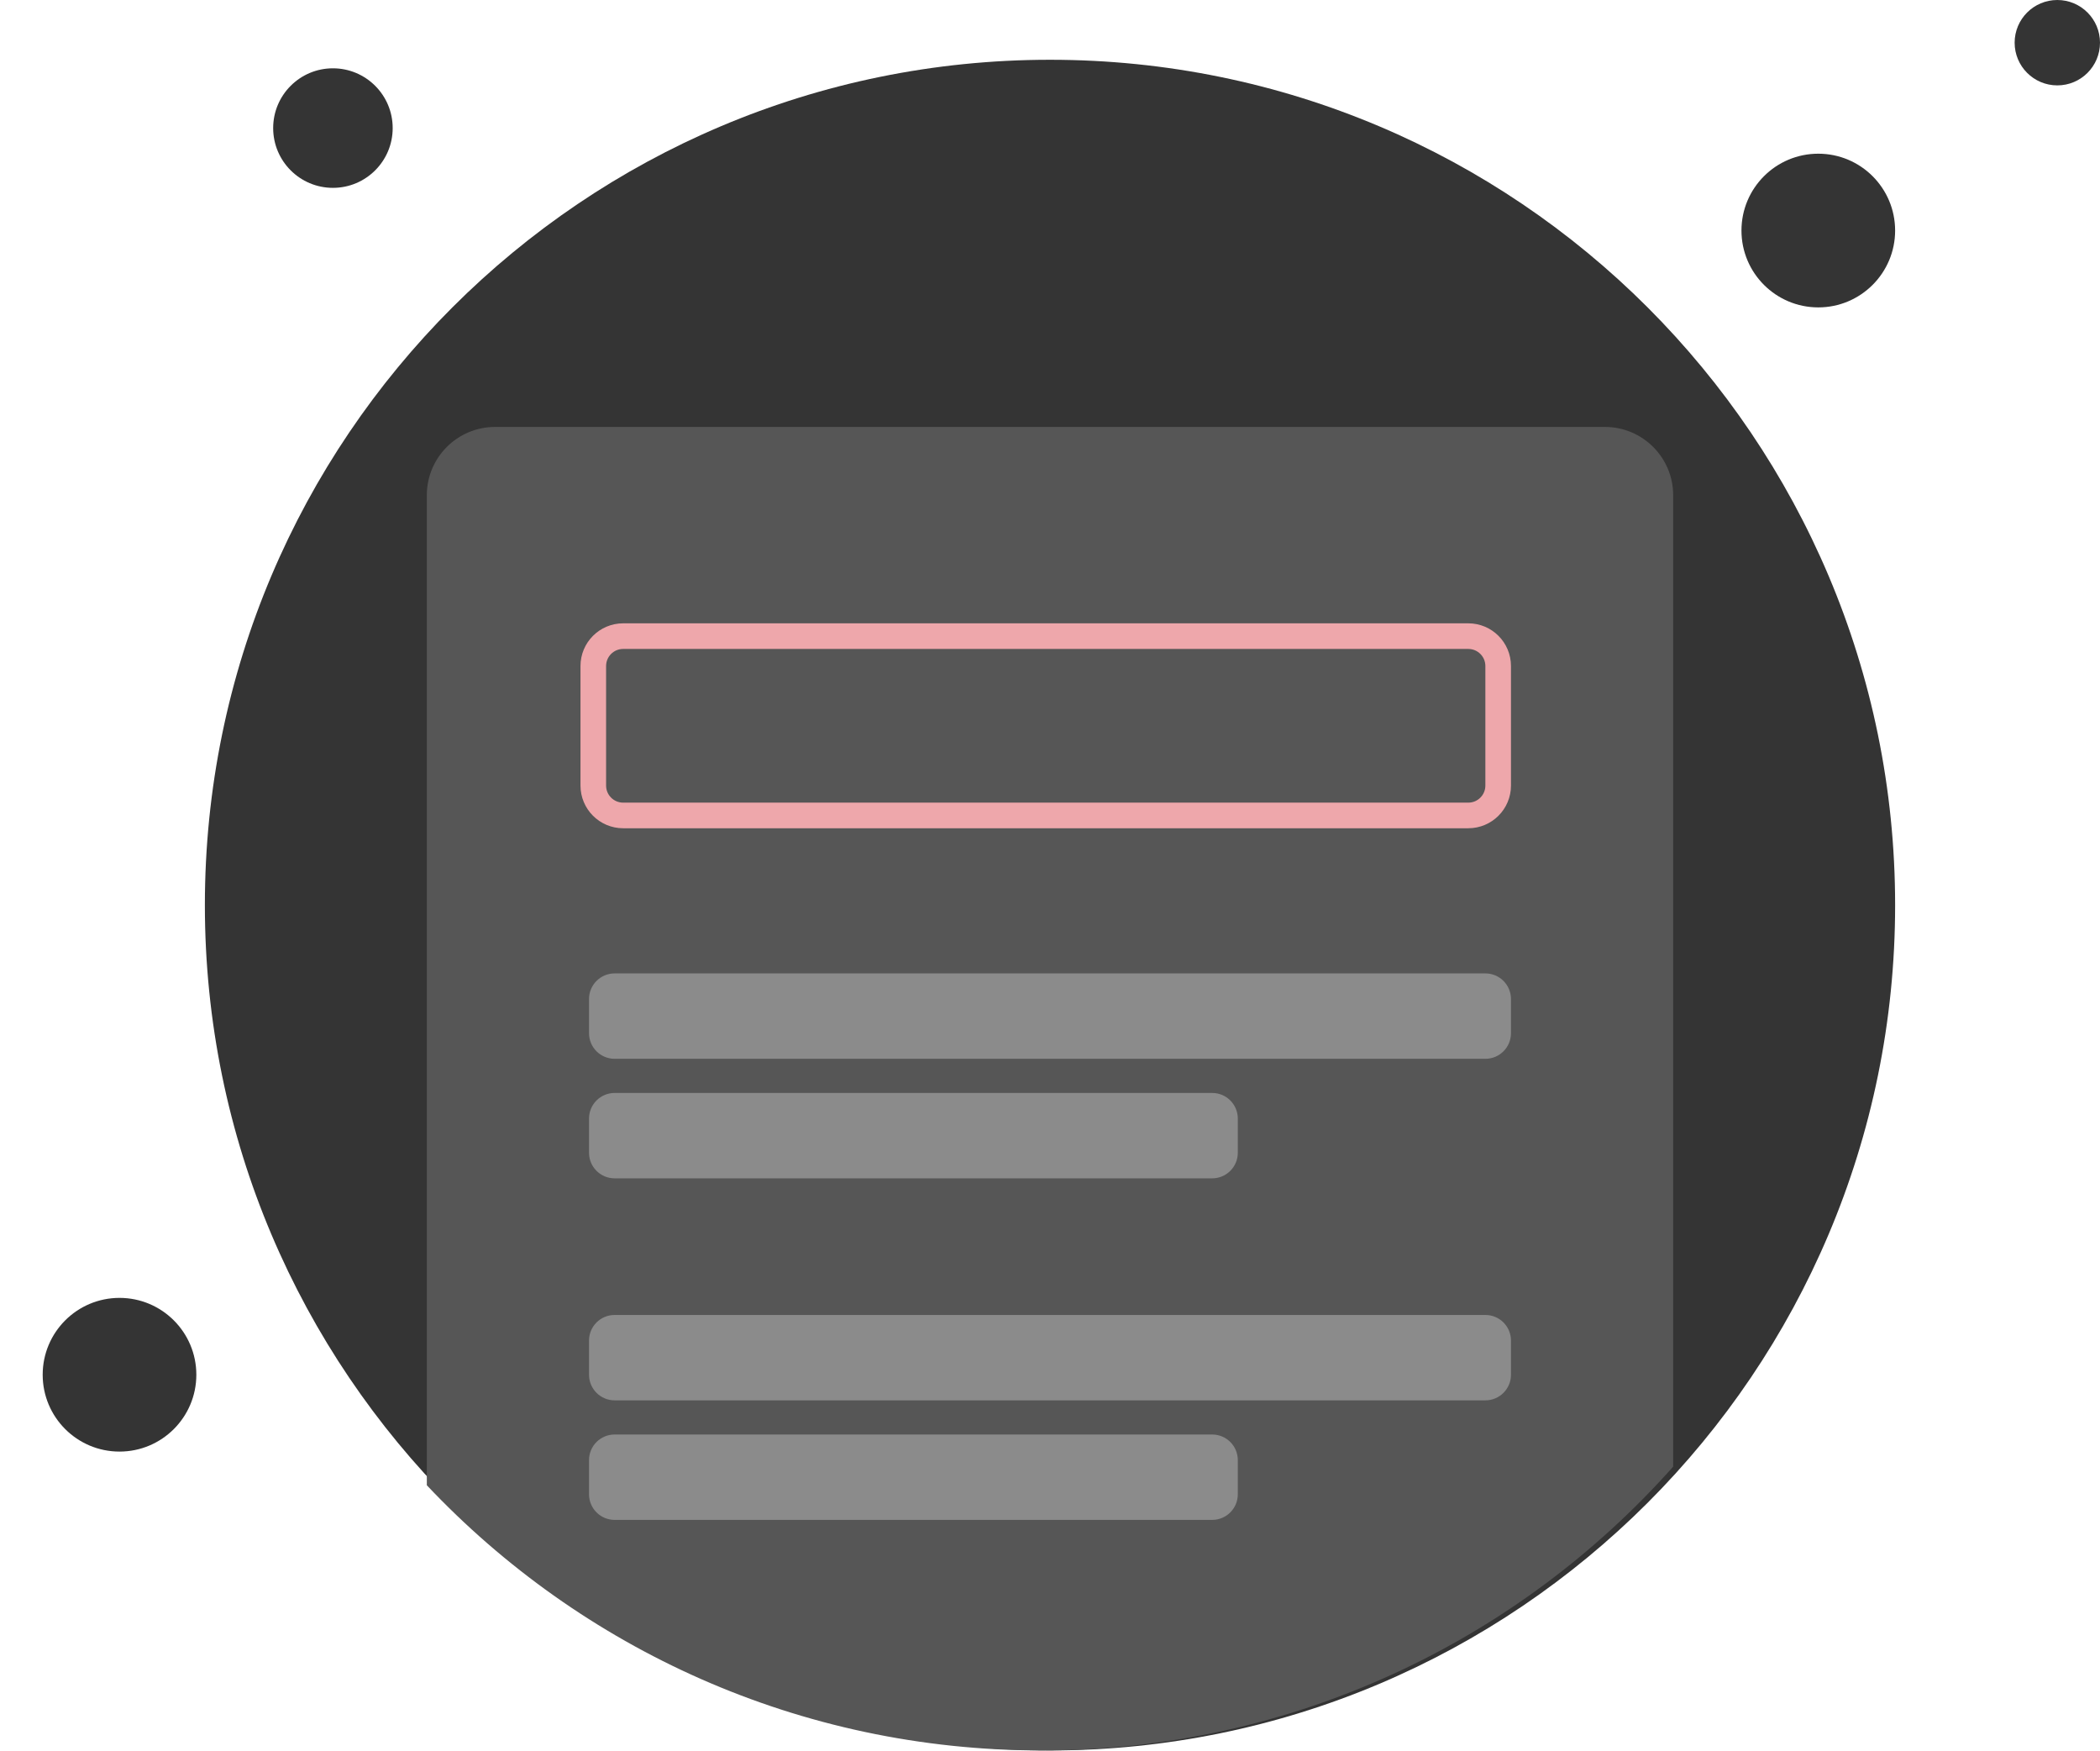
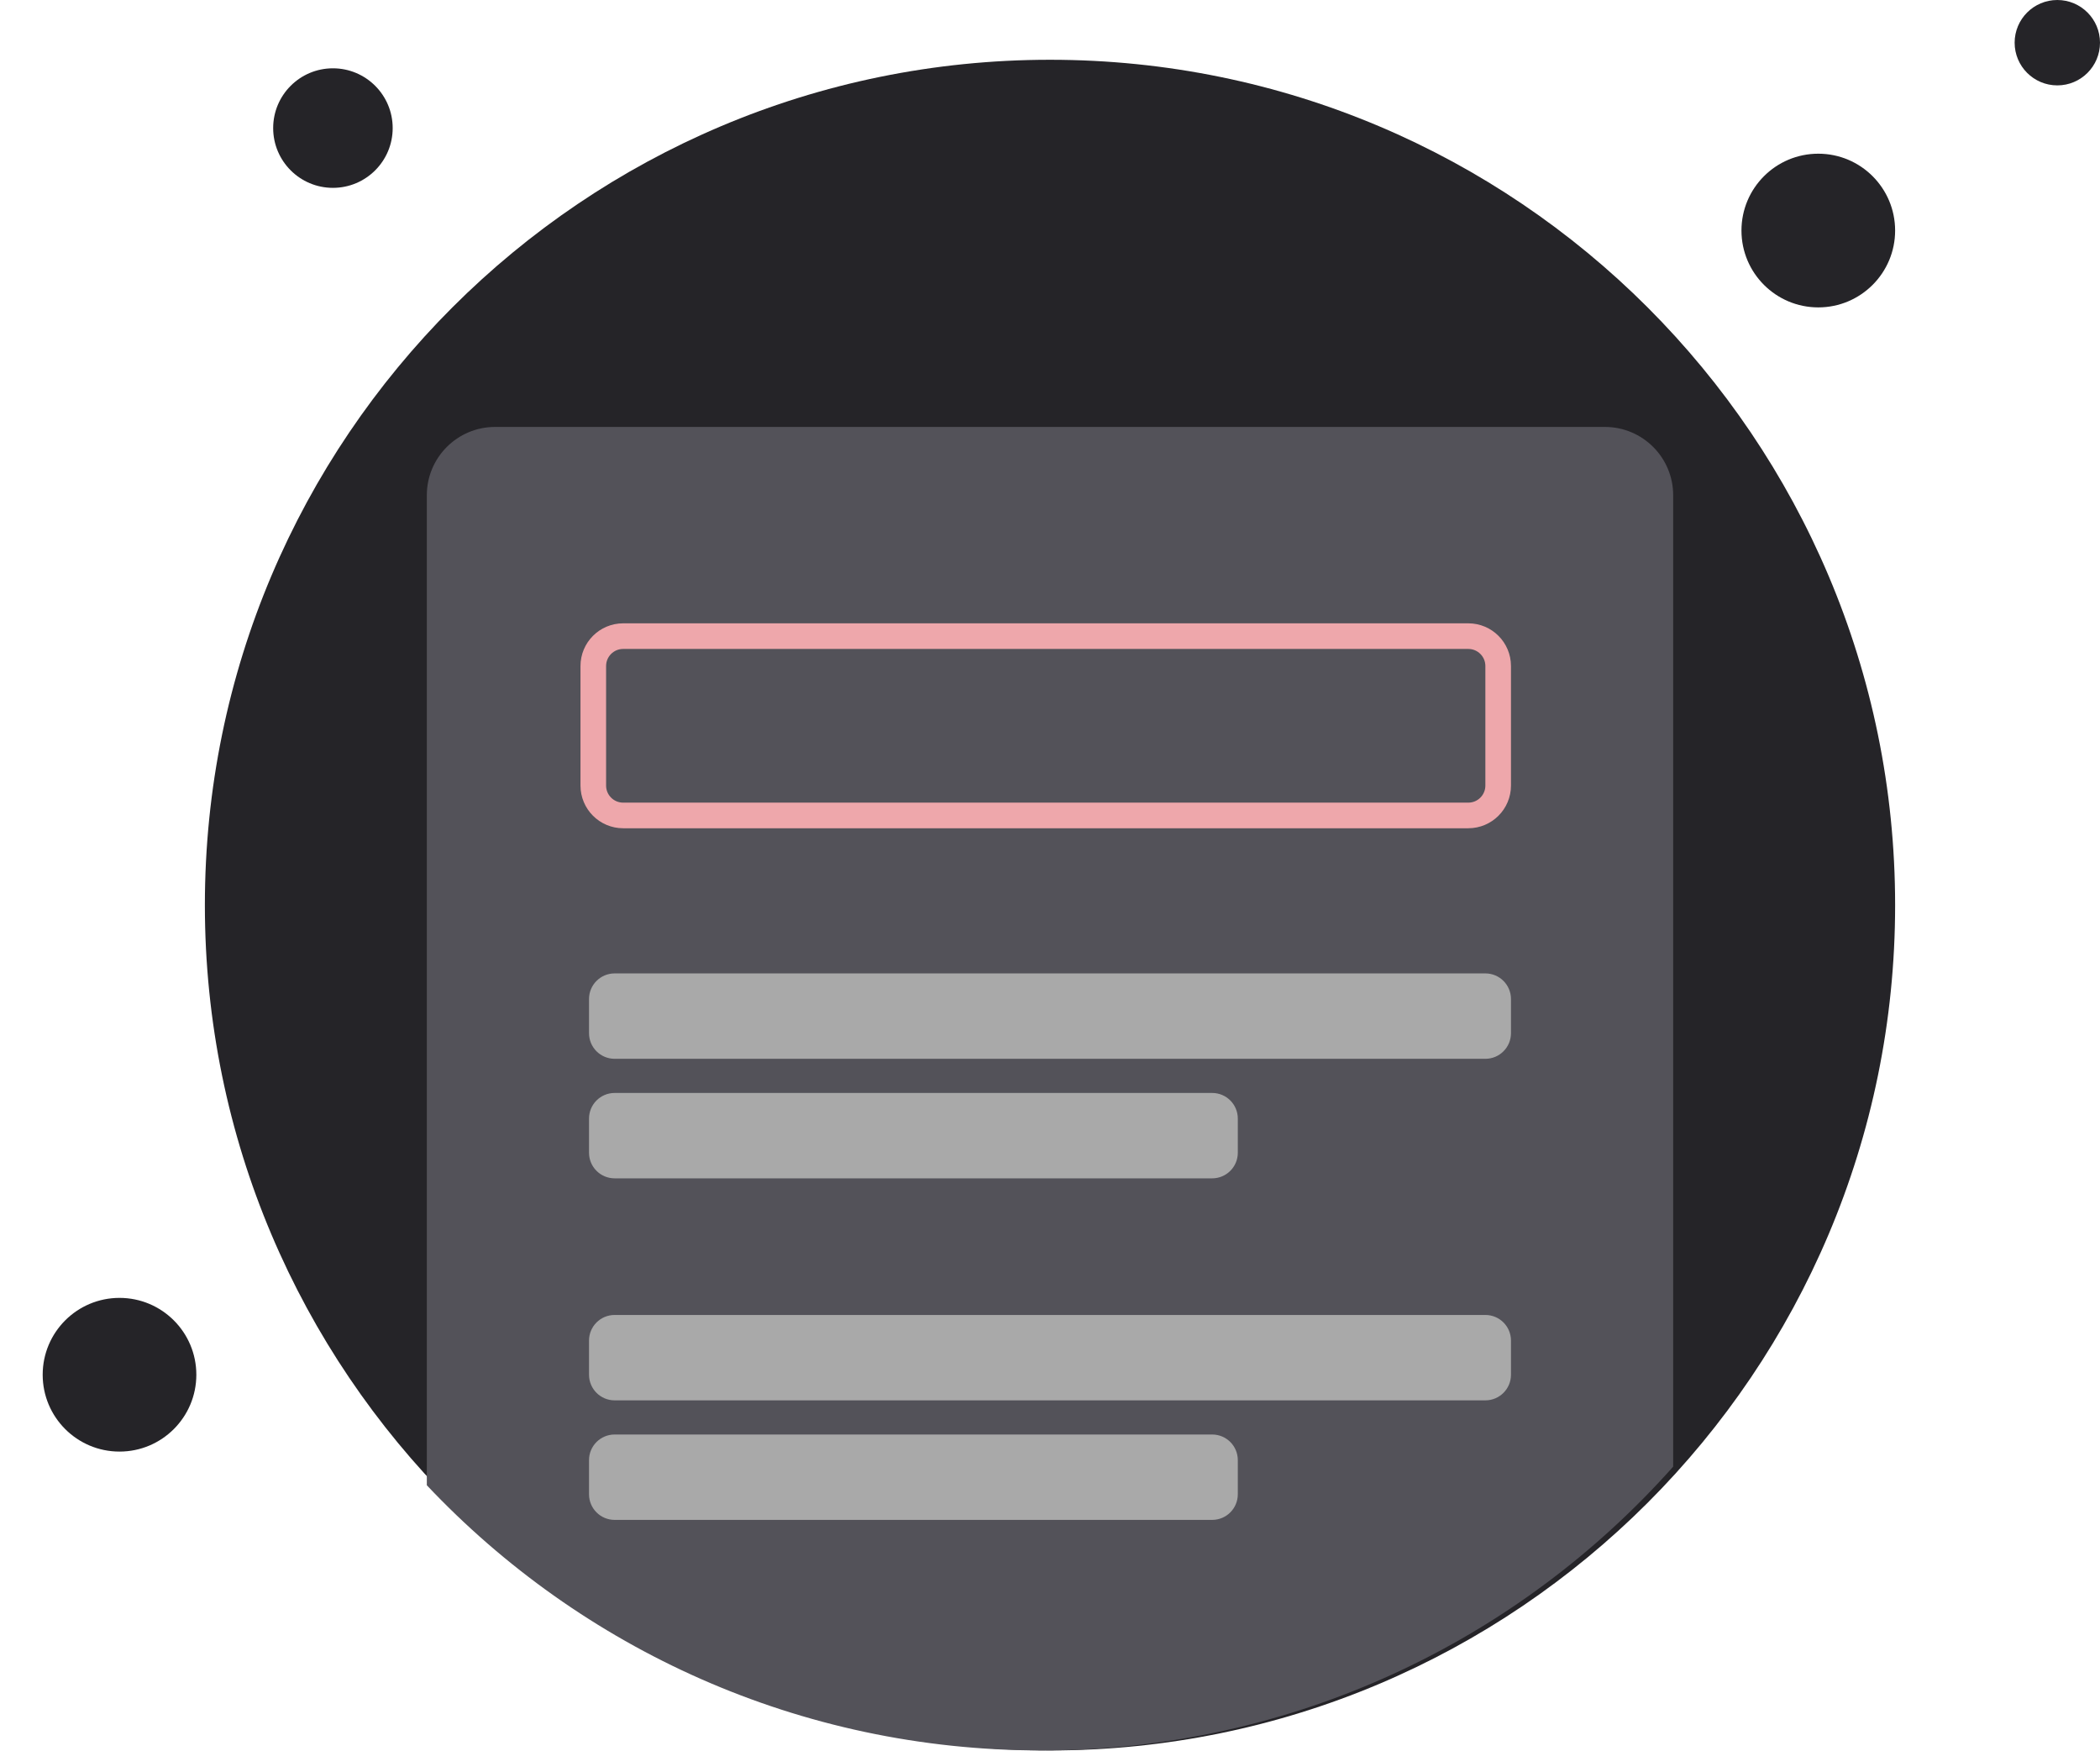
<svg xmlns="http://www.w3.org/2000/svg" width="246" height="205" viewBox="0 0 246 205" fill="none">
-   <circle cx="123" cy="106" r="99" fill="#343434" />
-   <path d="M188 50C192.418 50 196 53.582 196 58V171.765C177.866 192.155 151.434 205 122 205C93.631 205 68.05 193.066 50 173.945V58C50 53.582 53.582 50 58 50H188Z" fill="#565656" />
-   <circle cx="14" cy="161" r="9" fill="#343434" />
-   <circle cx="213" cy="27" r="9" fill="#343434" />
-   <circle cx="39" cy="15" r="7" fill="#343434" />
-   <circle cx="241" cy="5" r="5" fill="#343434" />
+   <circle cx="123" cy="106" r="99" fill="#252428" />
+   <path d="M188 50C192.418 50 196 53.582 196 58V171.765C177.866 192.155 151.434 205 122 205C93.631 205 68.05 193.066 50 173.945V58C50 53.582 53.582 50 58 50H188Z" fill="#535259" />
+   <circle cx="14" cy="161" r="9" fill="#252428" />
+   <circle cx="213" cy="27" r="9" fill="#252428" />
+   <circle cx="39" cy="15" r="7" fill="#252428" />
+   <circle cx="241" cy="5" r="5" fill="#252428" />
  <rect x="69.5" y="74.5" width="106" height="21" rx="3.5" stroke="#EEA7AB" stroke-width="3" />
-   <rect x="69" y="114" width="108" height="10" rx="3" fill="#8B8B8B" />
-   <rect x="69" y="154" width="108" height="10" rx="3" fill="#8B8B8B" />
-   <rect x="69" y="168" width="76" height="10" rx="3" fill="#8B8B8B" />
-   <rect x="69" y="128" width="76" height="10" rx="3" fill="#8B8B8B" />
+   <rect x="69" y="114" width="108" height="10" rx="3" fill="#A9A9A9" />
+   <rect x="69" y="154" width="108" height="10" rx="3" fill="#A9A9A9" />
+   <rect x="69" y="168" width="76" height="10" rx="3" fill="#A9A9A9" />
+   <rect x="69" y="128" width="76" height="10" rx="3" fill="#A9A9A9" />
</svg>
